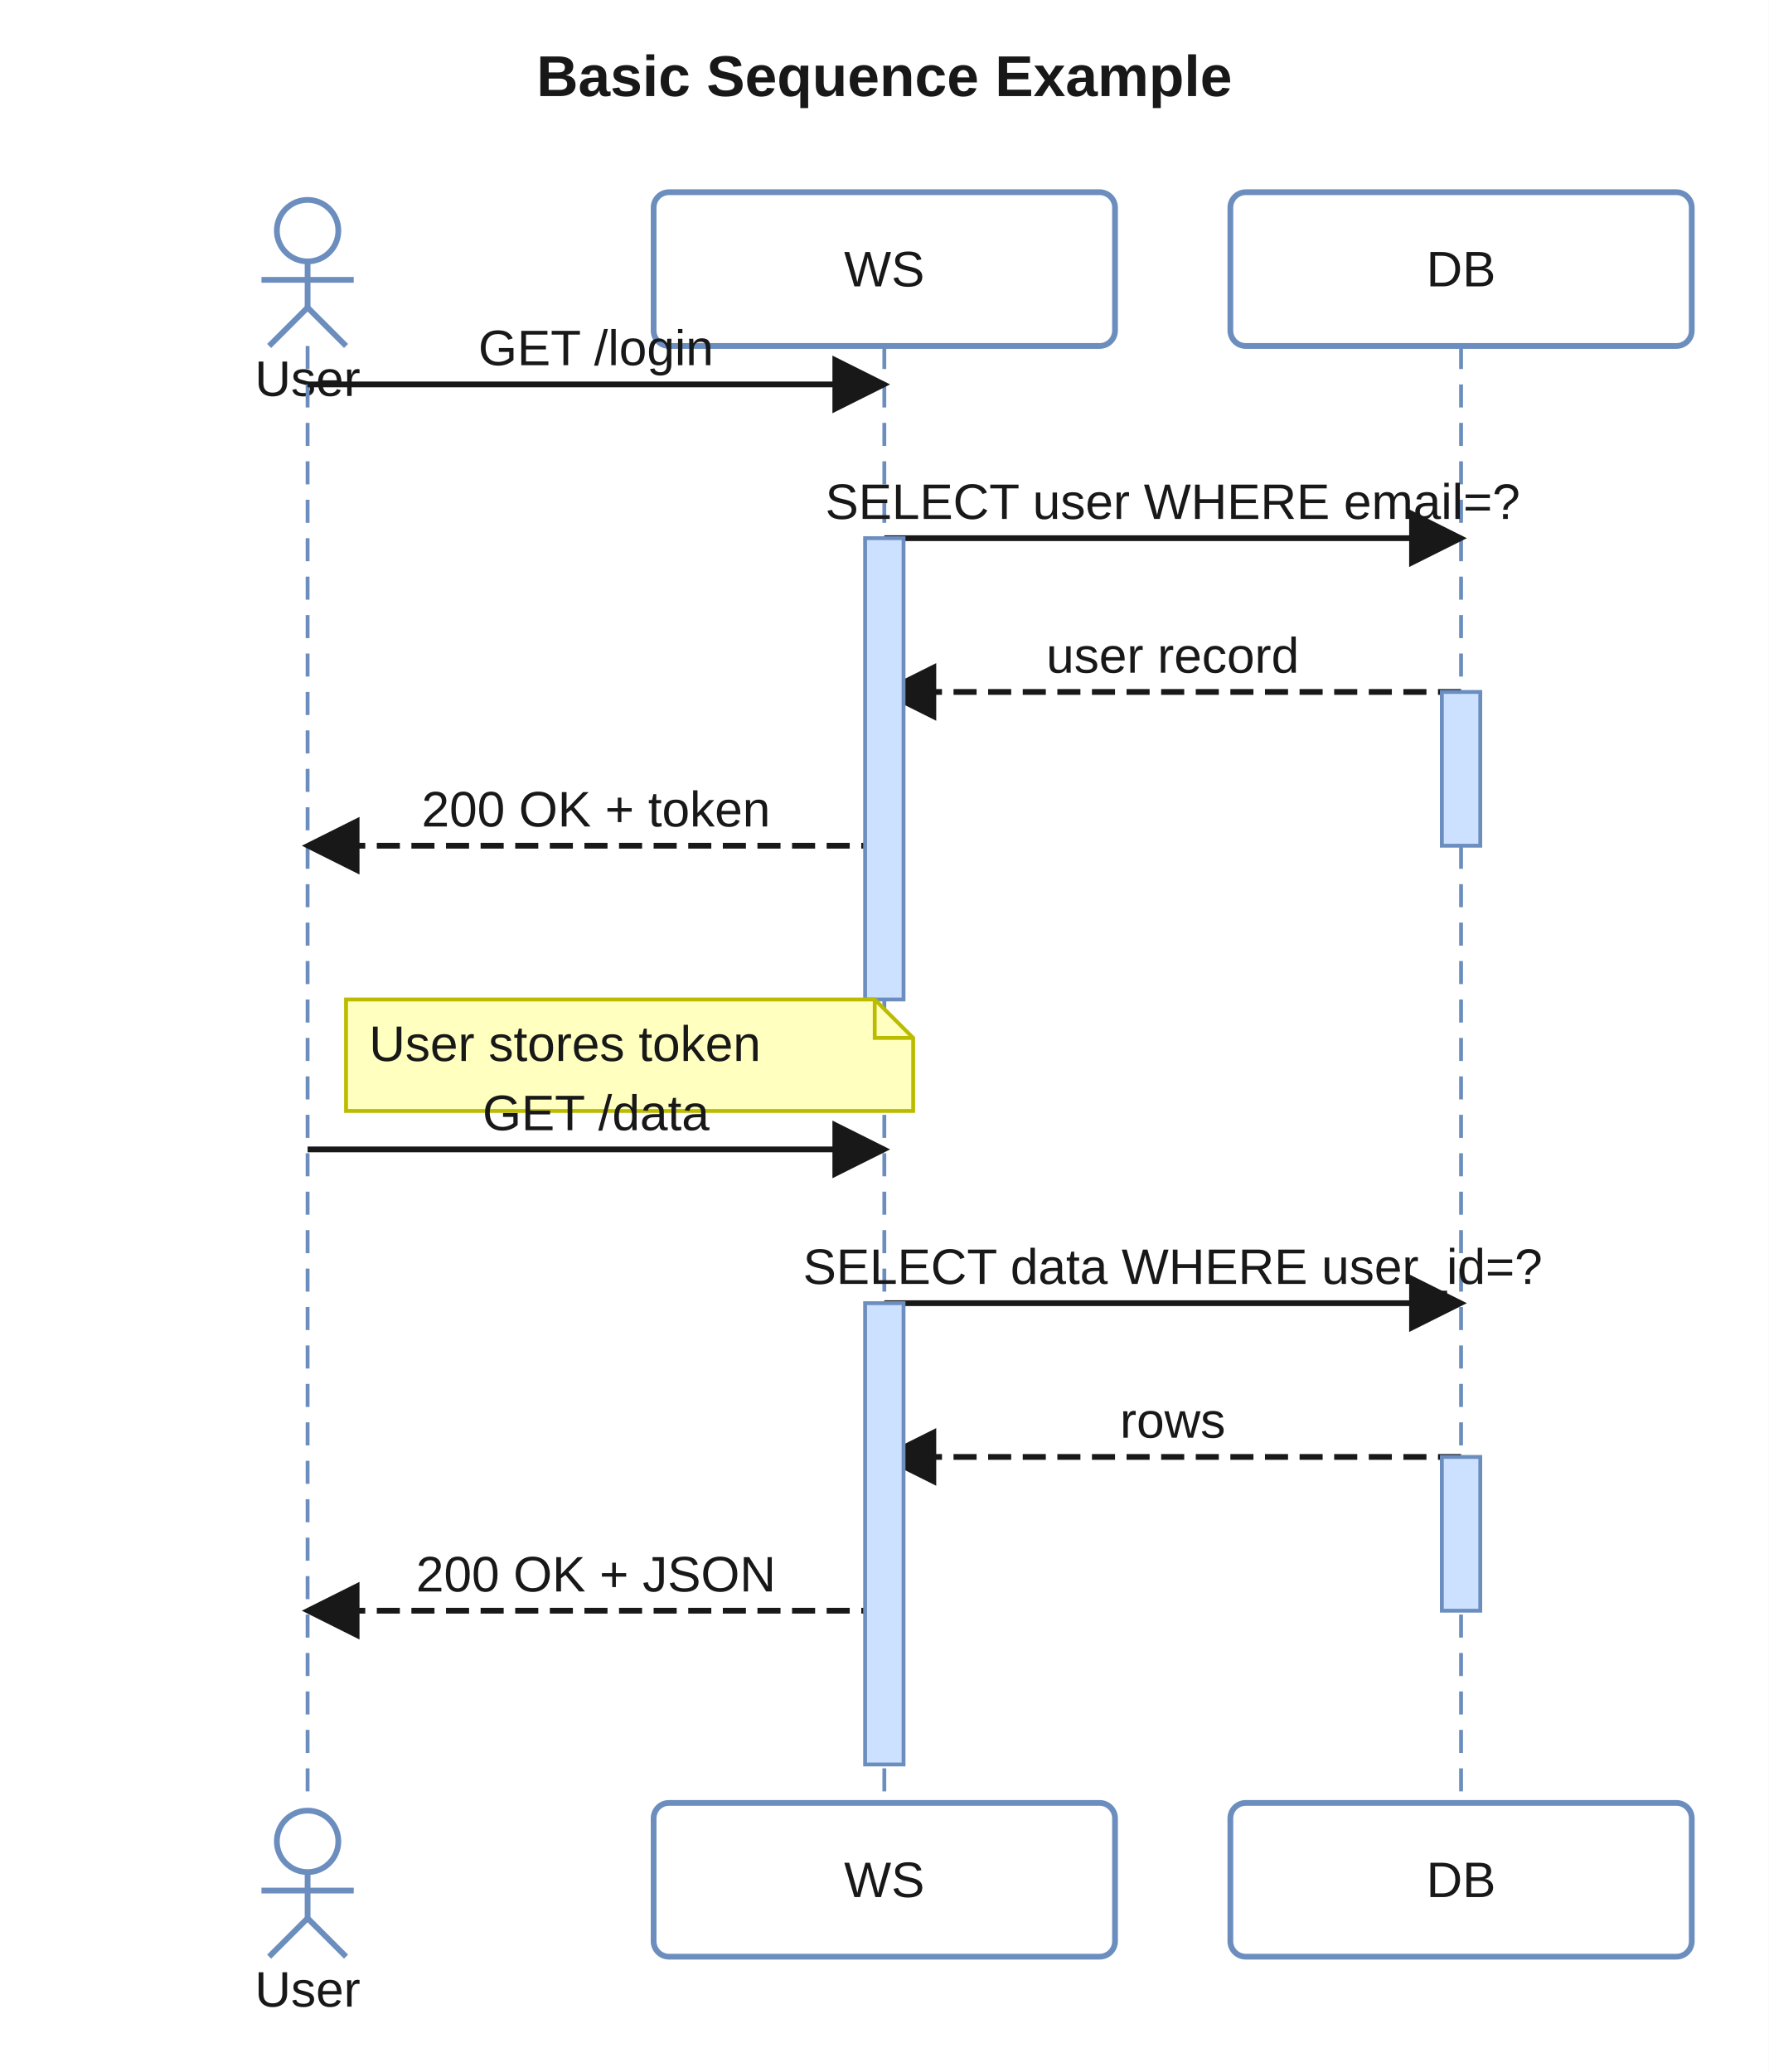
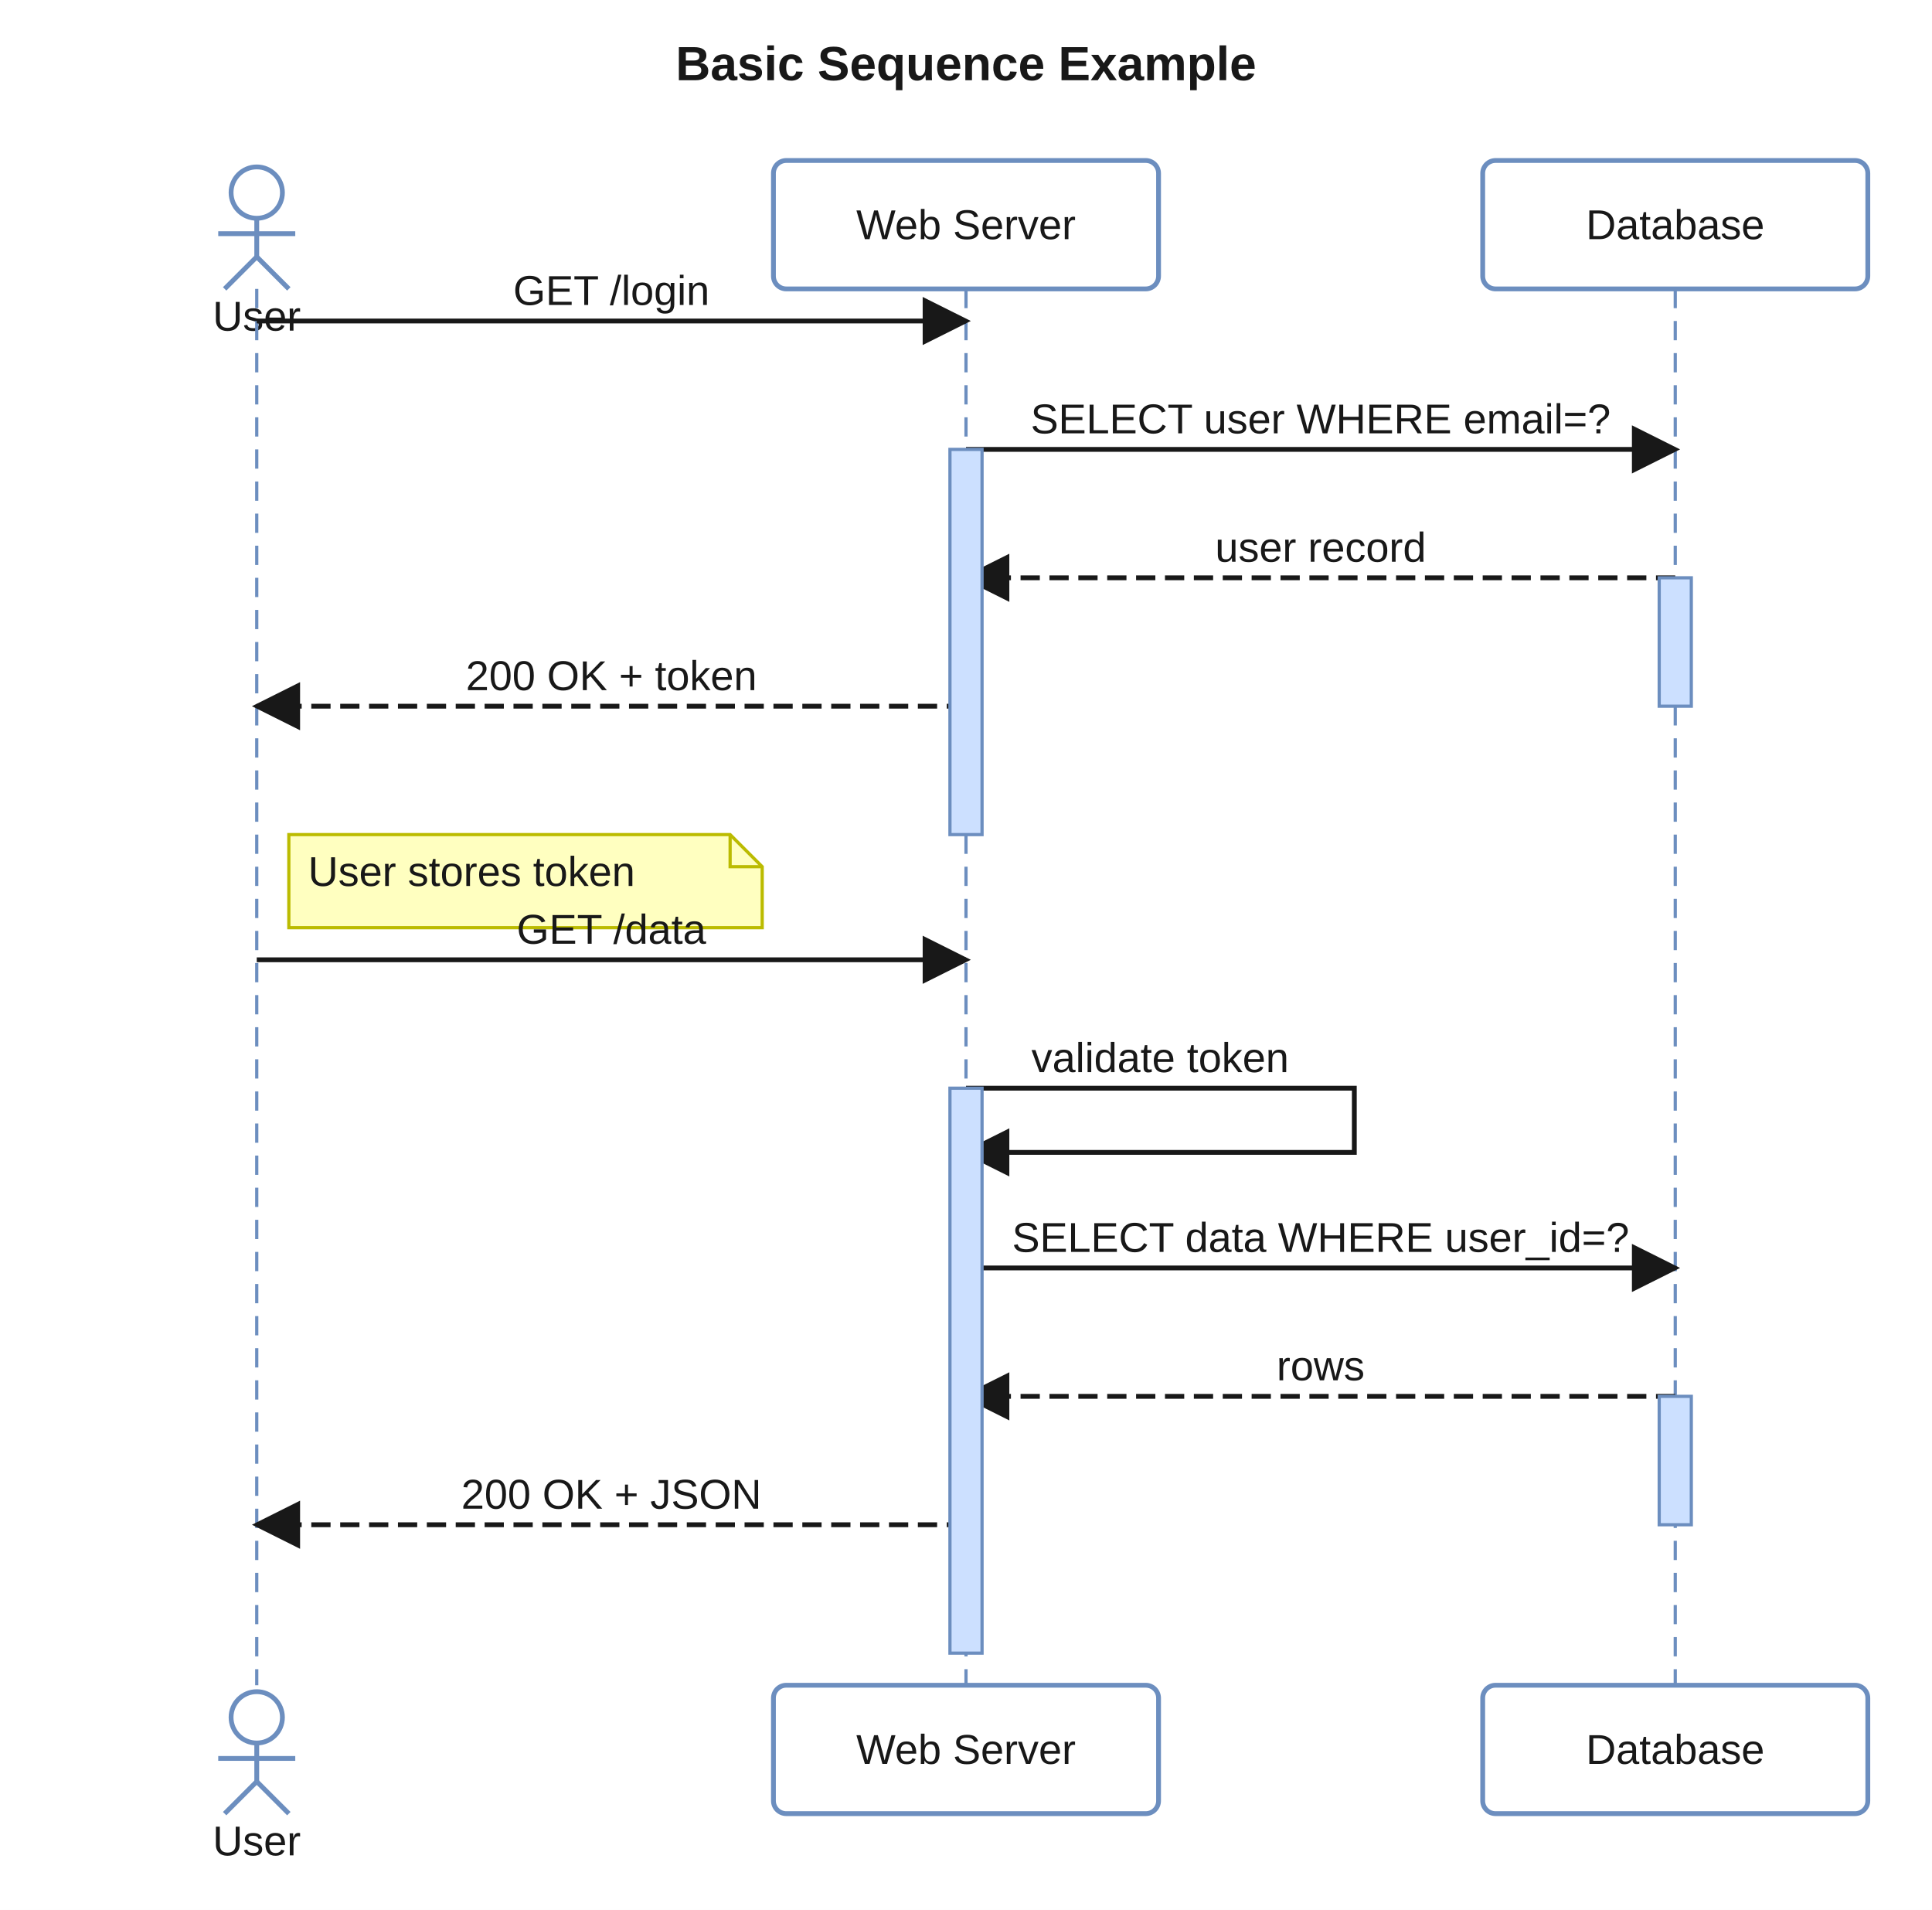
- <svg xmlns="http://www.w3.org/2000/svg" height="539" viewBox="0 0 460 539" width="460">
+ <svg xmlns="http://www.w3.org/2000/svg" height="595" viewBox="0 0 602 595" width="602">
  <defs>
    <marker id="arrowhead" markerHeight="10" markerWidth="10" orient="auto" refX="9" refY="5">
      <polygon fill="#181818" points="0 0, 10 5, 0 10" />
    </marker>
    <marker id="arrowhead-open" markerHeight="10" markerWidth="10" orient="auto" refX="9" refY="5">
      <path d="M0,0 L10,5 L0,10" fill="none" stroke="#181818" stroke-width="1.5" />
    </marker>
  </defs>
  <style>
text{font-family:"Liberation Sans",Helvetica,Arial,sans-serif;font-size:13px;fill:#181818}.participant-box{fill:#dae8fc;stroke:#6c8ebf;stroke-width:1.5}.lifeline{stroke:#6c8ebf;stroke-width:1;stroke-dasharray:6,4}.activation{fill:#cce0ff;stroke:#6c8ebf;stroke-width:1}.arrow{stroke:#181818;stroke-width:1.5;fill:none}.arrow-dashed{stroke:#181818;stroke-width:1.5;fill:none;stroke-dasharray:6,3}.note-box{fill:#ffffc0;stroke:#bbbb00;stroke-width:1}.divider-line{stroke:#888888;stroke-width:1.5;stroke-dasharray:8,3}.divider-label{font-weight:bold}.title{font-size:15px;font-weight:bold}.class-line{stroke:#181818;stroke-width:1.5;fill:none}.class-line-dashed{stroke:#181818;stroke-width:1.5;fill:none;stroke-dasharray:6,3}.bg{fill:#ffffff}@media (prefers-color-scheme:dark){text{fill:#e8e8e8}.bg{fill:#1e1e1e}.arrow,.class-line{stroke:#e8e8e8}.arrow-dashed,.class-line-dashed{stroke:#e8e8e8}.divider-line{stroke:#aaaaaa}}
</style>
  <rect class="bg" fill="#ffffff" height="100%" width="100%" />
-   <text class="title" text-anchor="middle" x="230" y="25">
+   <text class="title" text-anchor="middle" x="301" y="25">
Basic Sequence Example
</text>
  <g>
    <circle cx="80" cy="60" fill="none" r="8" stroke="#6c8ebf" stroke-width="1.5" />
    <line stroke="#6c8ebf" stroke-width="1.5" x1="80" x2="80" y1="68" y2="80" />
    <line stroke="#6c8ebf" stroke-width="1.5" x1="68" x2="92" y1="72.8" y2="72.8" />
    <line stroke="#6c8ebf" stroke-width="1.5" x1="80" x2="70" y1="80" y2="90" />
    <line stroke="#6c8ebf" stroke-width="1.5" x1="80" x2="90" y1="80" y2="90" />
    <text text-anchor="middle" x="80" y="103">
User
</text>
  </g>
  <g>
-     <rect fill="none" height="40" rx="4" stroke="#6c8ebf" stroke-width="1.5" width="120" x="170" y="50" />
-     <text text-anchor="middle" x="230" y="74.5">
- WS
+     <rect fill="none" height="40" rx="4" stroke="#6c8ebf" stroke-width="1.5" width="120" x="241" y="50" />
+     <text text-anchor="middle" x="301" y="74.5">
+ Web Server
</text>
  </g>
  <g>
-     <rect fill="none" height="40" rx="4" stroke="#6c8ebf" stroke-width="1.5" width="120" x="320" y="50" />
-     <text text-anchor="middle" x="380" y="74.5">
- DB
+     <rect fill="none" height="40" rx="4" stroke="#6c8ebf" stroke-width="1.5" width="120" x="462" y="50" />
+     <text text-anchor="middle" x="522" y="74.5">
+ Database
</text>
  </g>
-   <line class="lifeline" x1="80" x2="80" y1="90" y2="469" />
-   <line class="lifeline" x1="230" x2="230" y1="90" y2="469" />
-   <line class="lifeline" x1="380" x2="380" y1="90" y2="469" />
+   <line class="lifeline" x1="80" x2="80" y1="90" y2="525" />
+   <line class="lifeline" x1="301" x2="301" y1="90" y2="525" />
+   <line class="lifeline" x1="522" x2="522" y1="90" y2="525" />
  <g>
-     <line class="arrow" marker-end="url(#arrowhead)" x1="80" x2="230" y1="100" y2="100" />
-     <text text-anchor="middle" x="155" y="95">
+     <line class="arrow" marker-end="url(#arrowhead)" x1="80" x2="301" y1="100" y2="100" />
+     <text text-anchor="middle" x="190.5" y="95">
GET /login
</text>
  </g>
  <g>
-     <line class="arrow" marker-end="url(#arrowhead)" x1="230" x2="380" y1="140" y2="140" />
-     <text text-anchor="middle" x="305" y="135">
+     <line class="arrow" marker-end="url(#arrowhead)" x1="301" x2="522" y1="140" y2="140" />
+     <text text-anchor="middle" x="411.5" y="135">
SELECT user WHERE email=?
</text>
  </g>
  <g>
-     <line class="arrow-dashed" marker-end="url(#arrowhead)" x1="380" x2="230" y1="180" y2="180" />
-     <text text-anchor="middle" x="305" y="175">
+     <line class="arrow-dashed" marker-end="url(#arrowhead)" x1="522" x2="301" y1="180" y2="180" />
+     <text text-anchor="middle" x="411.5" y="175">
user record
</text>
  </g>
  <g>
-     <rect class="activation" height="40" width="10" x="375" y="180" />
+     <rect class="activation" height="40" width="10" x="517" y="180" />
  </g>
  <g>
-     <line class="arrow-dashed" marker-end="url(#arrowhead)" x1="230" x2="80" y1="220" y2="220" />
-     <text text-anchor="middle" x="155" y="215">
+     <line class="arrow-dashed" marker-end="url(#arrowhead)" x1="301" x2="80" y1="220" y2="220" />
+     <text text-anchor="middle" x="190.5" y="215">
200 OK + token
</text>
  </g>
  <g>
-     <rect class="activation" height="120" width="10" x="225" y="140" />
+     <rect class="activation" height="120" width="10" x="296" y="140" />
  </g>
  <g>
    <polygon class="note-box" points="90,260 227.5,260 237.5,270 237.5,289 90,289" />
    <polyline fill="none" points="227.5,260 227.5,270 237.5,270" stroke="#bbbb00" stroke-width="1" />
    <text x="96" y="276">
User stores token
</text>
  </g>
  <g>
-     <line class="arrow" marker-end="url(#arrowhead)" x1="80" x2="230" y1="299" y2="299" />
-     <text text-anchor="middle" x="155" y="294">
+     <line class="arrow" marker-end="url(#arrowhead)" x1="80" x2="301" y1="299" y2="299" />
+     <text text-anchor="middle" x="190.5" y="294">
GET /data
</text>
  </g>
  <g>
-     <line class="arrow" marker-end="url(#arrowhead)" x1="230" x2="380" y1="339" y2="339" />
-     <text text-anchor="middle" x="305" y="334">
+     <path class="arrow" d="M 301 339 L 422 339 L 422 359 L 301 359" marker-end="url(#arrowhead)" />
+     <text text-anchor="middle" x="361.5" y="334">
+ validate token
+ </text>
+   </g>
+   <g>
+     <line class="arrow" marker-end="url(#arrowhead)" x1="301" x2="522" y1="395" y2="395" />
+     <text text-anchor="middle" x="411.5" y="390">
SELECT data WHERE user_id=?
</text>
  </g>
  <g>
-     <line class="arrow-dashed" marker-end="url(#arrowhead)" x1="380" x2="230" y1="379" y2="379" />
-     <text text-anchor="middle" x="305" y="374">
+     <line class="arrow-dashed" marker-end="url(#arrowhead)" x1="522" x2="301" y1="435" y2="435" />
+     <text text-anchor="middle" x="411.5" y="430">
rows
</text>
  </g>
  <g>
-     <rect class="activation" height="40" width="10" x="375" y="379" />
+     <rect class="activation" height="40" width="10" x="517" y="435" />
  </g>
  <g>
-     <line class="arrow-dashed" marker-end="url(#arrowhead)" x1="230" x2="80" y1="419" y2="419" />
-     <text text-anchor="middle" x="155" y="414">
+     <line class="arrow-dashed" marker-end="url(#arrowhead)" x1="301" x2="80" y1="475" y2="475" />
+     <text text-anchor="middle" x="190.5" y="470">
200 OK + JSON
</text>
  </g>
  <g>
-     <rect class="activation" height="120" width="10" x="225" y="339" />
+     <rect class="activation" height="176" width="10" x="296" y="339" />
  </g>
  <g>
-     <circle cx="80" cy="479" fill="none" r="8" stroke="#6c8ebf" stroke-width="1.5" />
-     <line stroke="#6c8ebf" stroke-width="1.5" x1="80" x2="80" y1="487" y2="499" />
-     <line stroke="#6c8ebf" stroke-width="1.5" x1="68" x2="92" y1="491.8" y2="491.8" />
-     <line stroke="#6c8ebf" stroke-width="1.5" x1="80" x2="70" y1="499" y2="509" />
-     <line stroke="#6c8ebf" stroke-width="1.5" x1="80" x2="90" y1="499" y2="509" />
-     <text text-anchor="middle" x="80" y="522">
+     <circle cx="80" cy="535" fill="none" r="8" stroke="#6c8ebf" stroke-width="1.5" />
+     <line stroke="#6c8ebf" stroke-width="1.5" x1="80" x2="80" y1="543" y2="555" />
+     <line stroke="#6c8ebf" stroke-width="1.5" x1="68" x2="92" y1="547.8" y2="547.8" />
+     <line stroke="#6c8ebf" stroke-width="1.5" x1="80" x2="70" y1="555" y2="565" />
+     <line stroke="#6c8ebf" stroke-width="1.5" x1="80" x2="90" y1="555" y2="565" />
+     <text text-anchor="middle" x="80" y="578">
User
</text>
  </g>
  <g>
-     <rect fill="none" height="40" rx="4" stroke="#6c8ebf" stroke-width="1.5" width="120" x="170" y="469" />
-     <text text-anchor="middle" x="230" y="493.5">
- WS
+     <rect fill="none" height="40" rx="4" stroke="#6c8ebf" stroke-width="1.5" width="120" x="241" y="525" />
+     <text text-anchor="middle" x="301" y="549.5">
+ Web Server
</text>
  </g>
  <g>
-     <rect fill="none" height="40" rx="4" stroke="#6c8ebf" stroke-width="1.5" width="120" x="320" y="469" />
-     <text text-anchor="middle" x="380" y="493.5">
- DB
+     <rect fill="none" height="40" rx="4" stroke="#6c8ebf" stroke-width="1.5" width="120" x="462" y="525" />
+     <text text-anchor="middle" x="522" y="549.5">
+ Database
</text>
  </g>
</svg>
